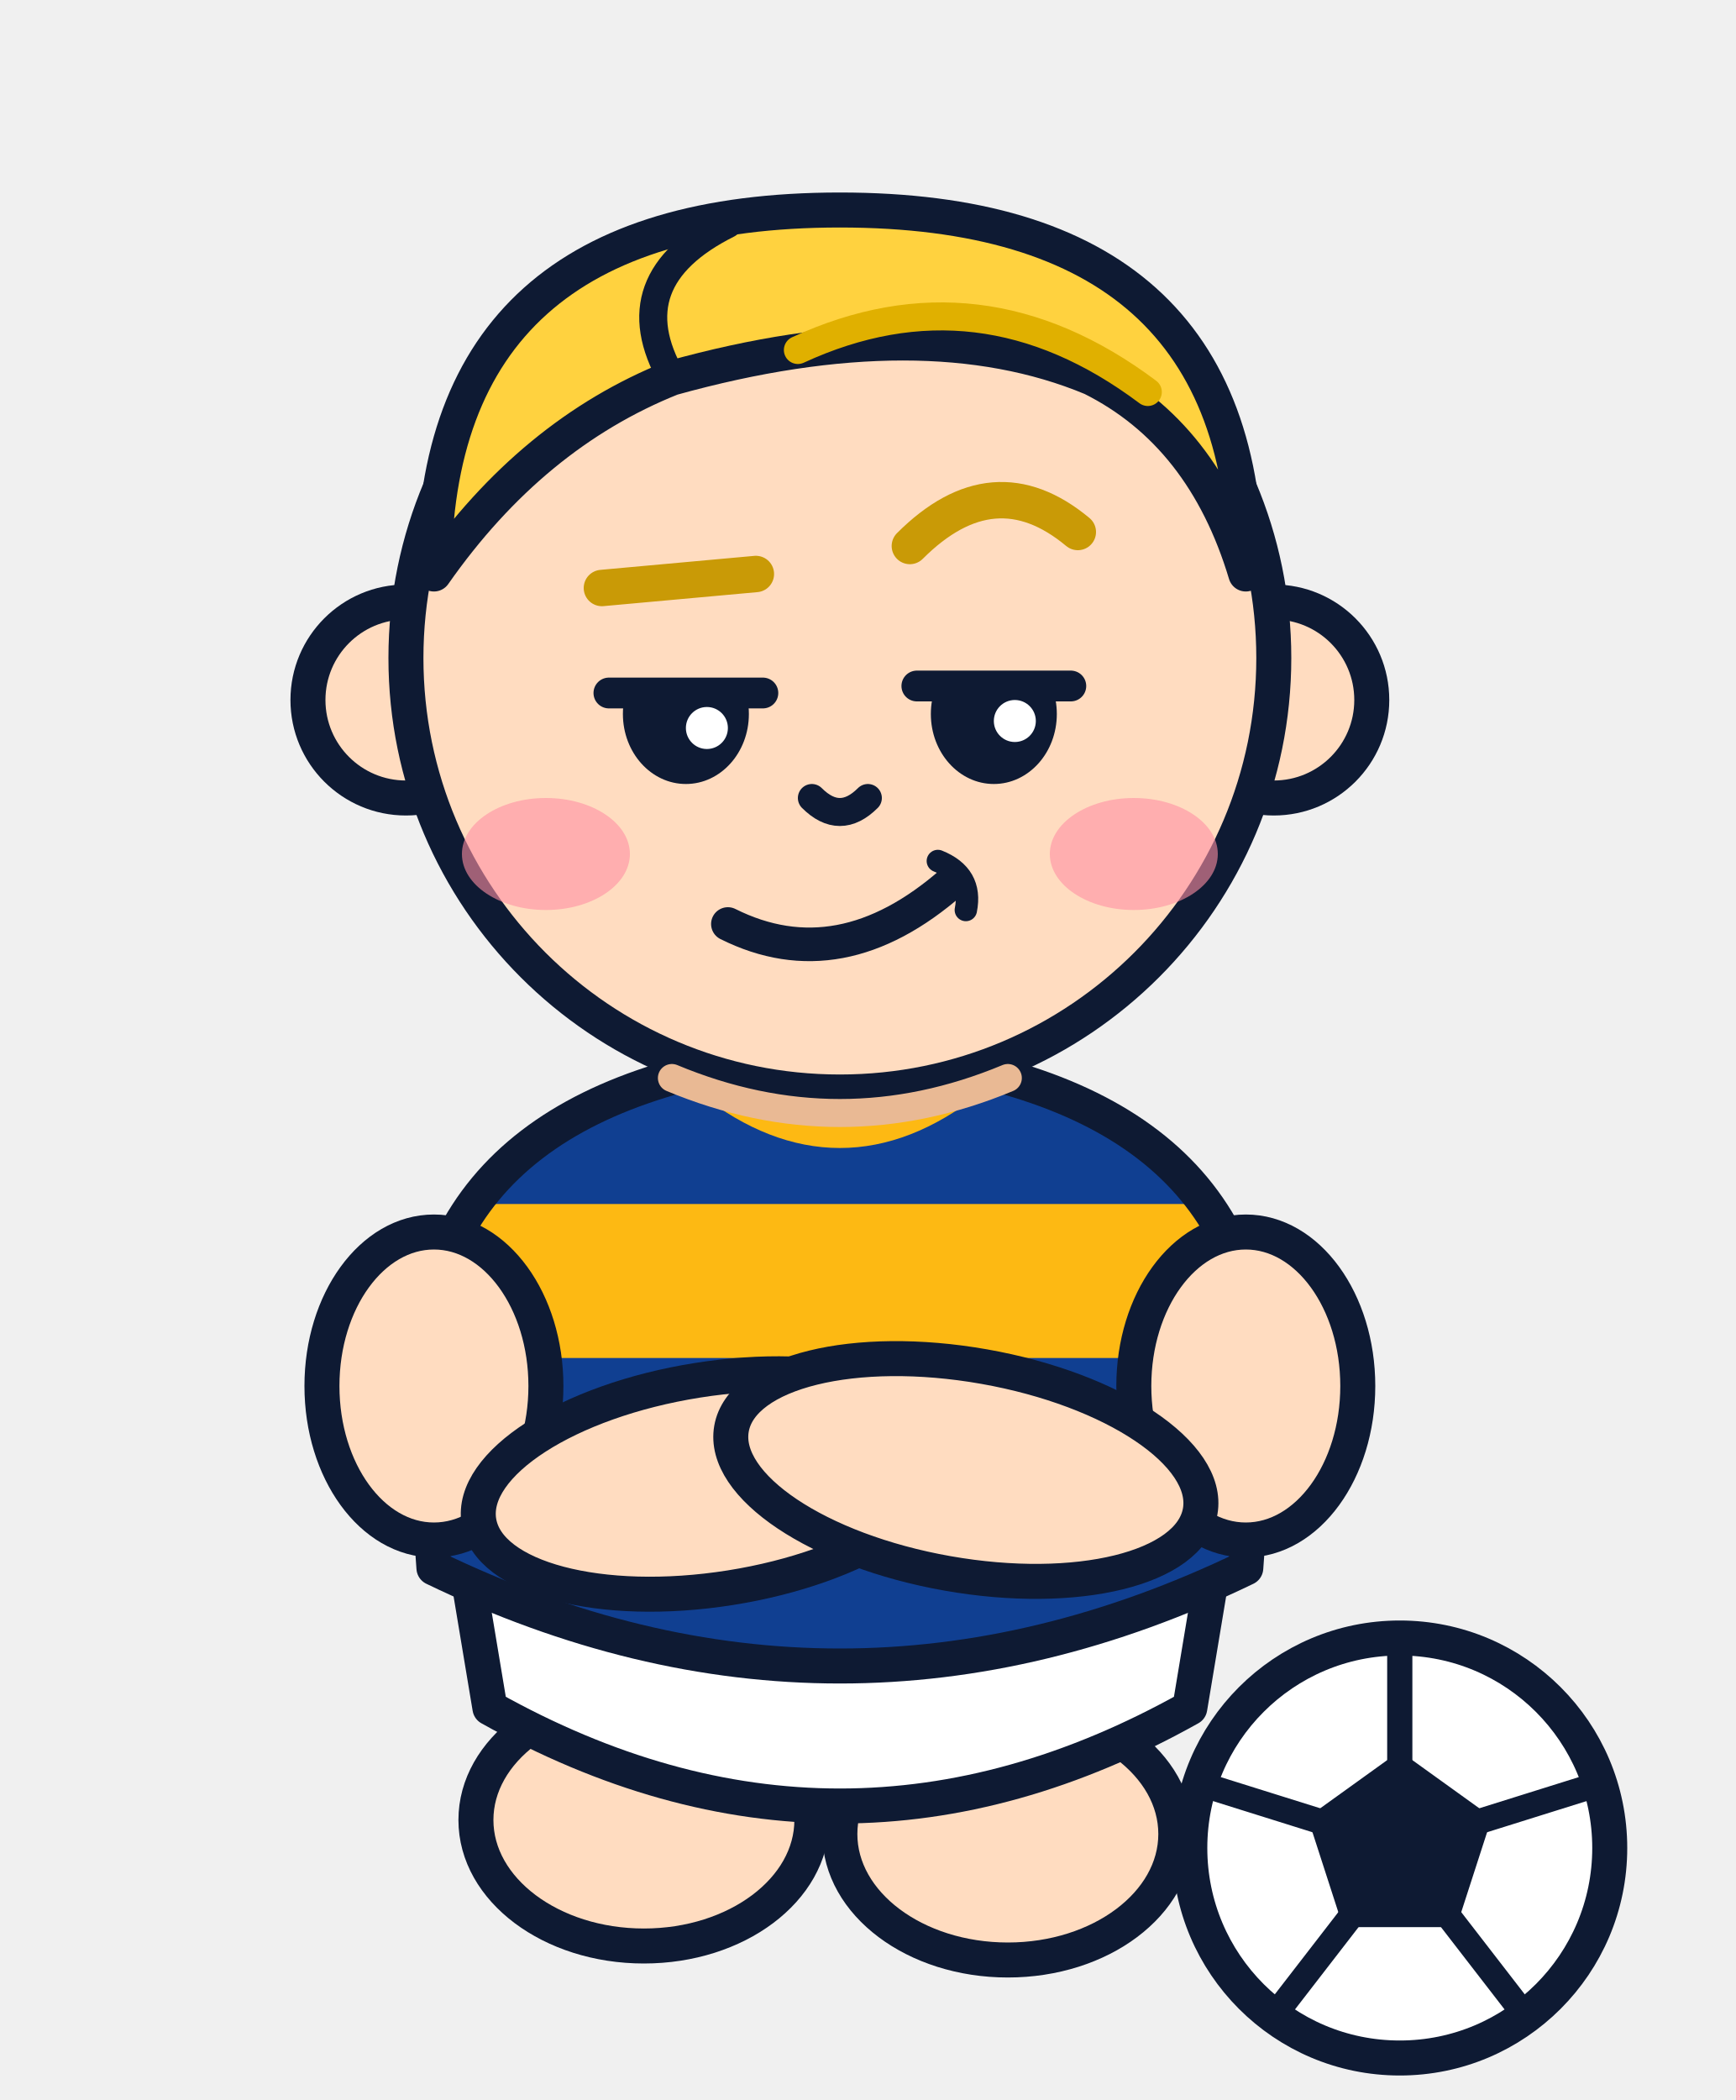
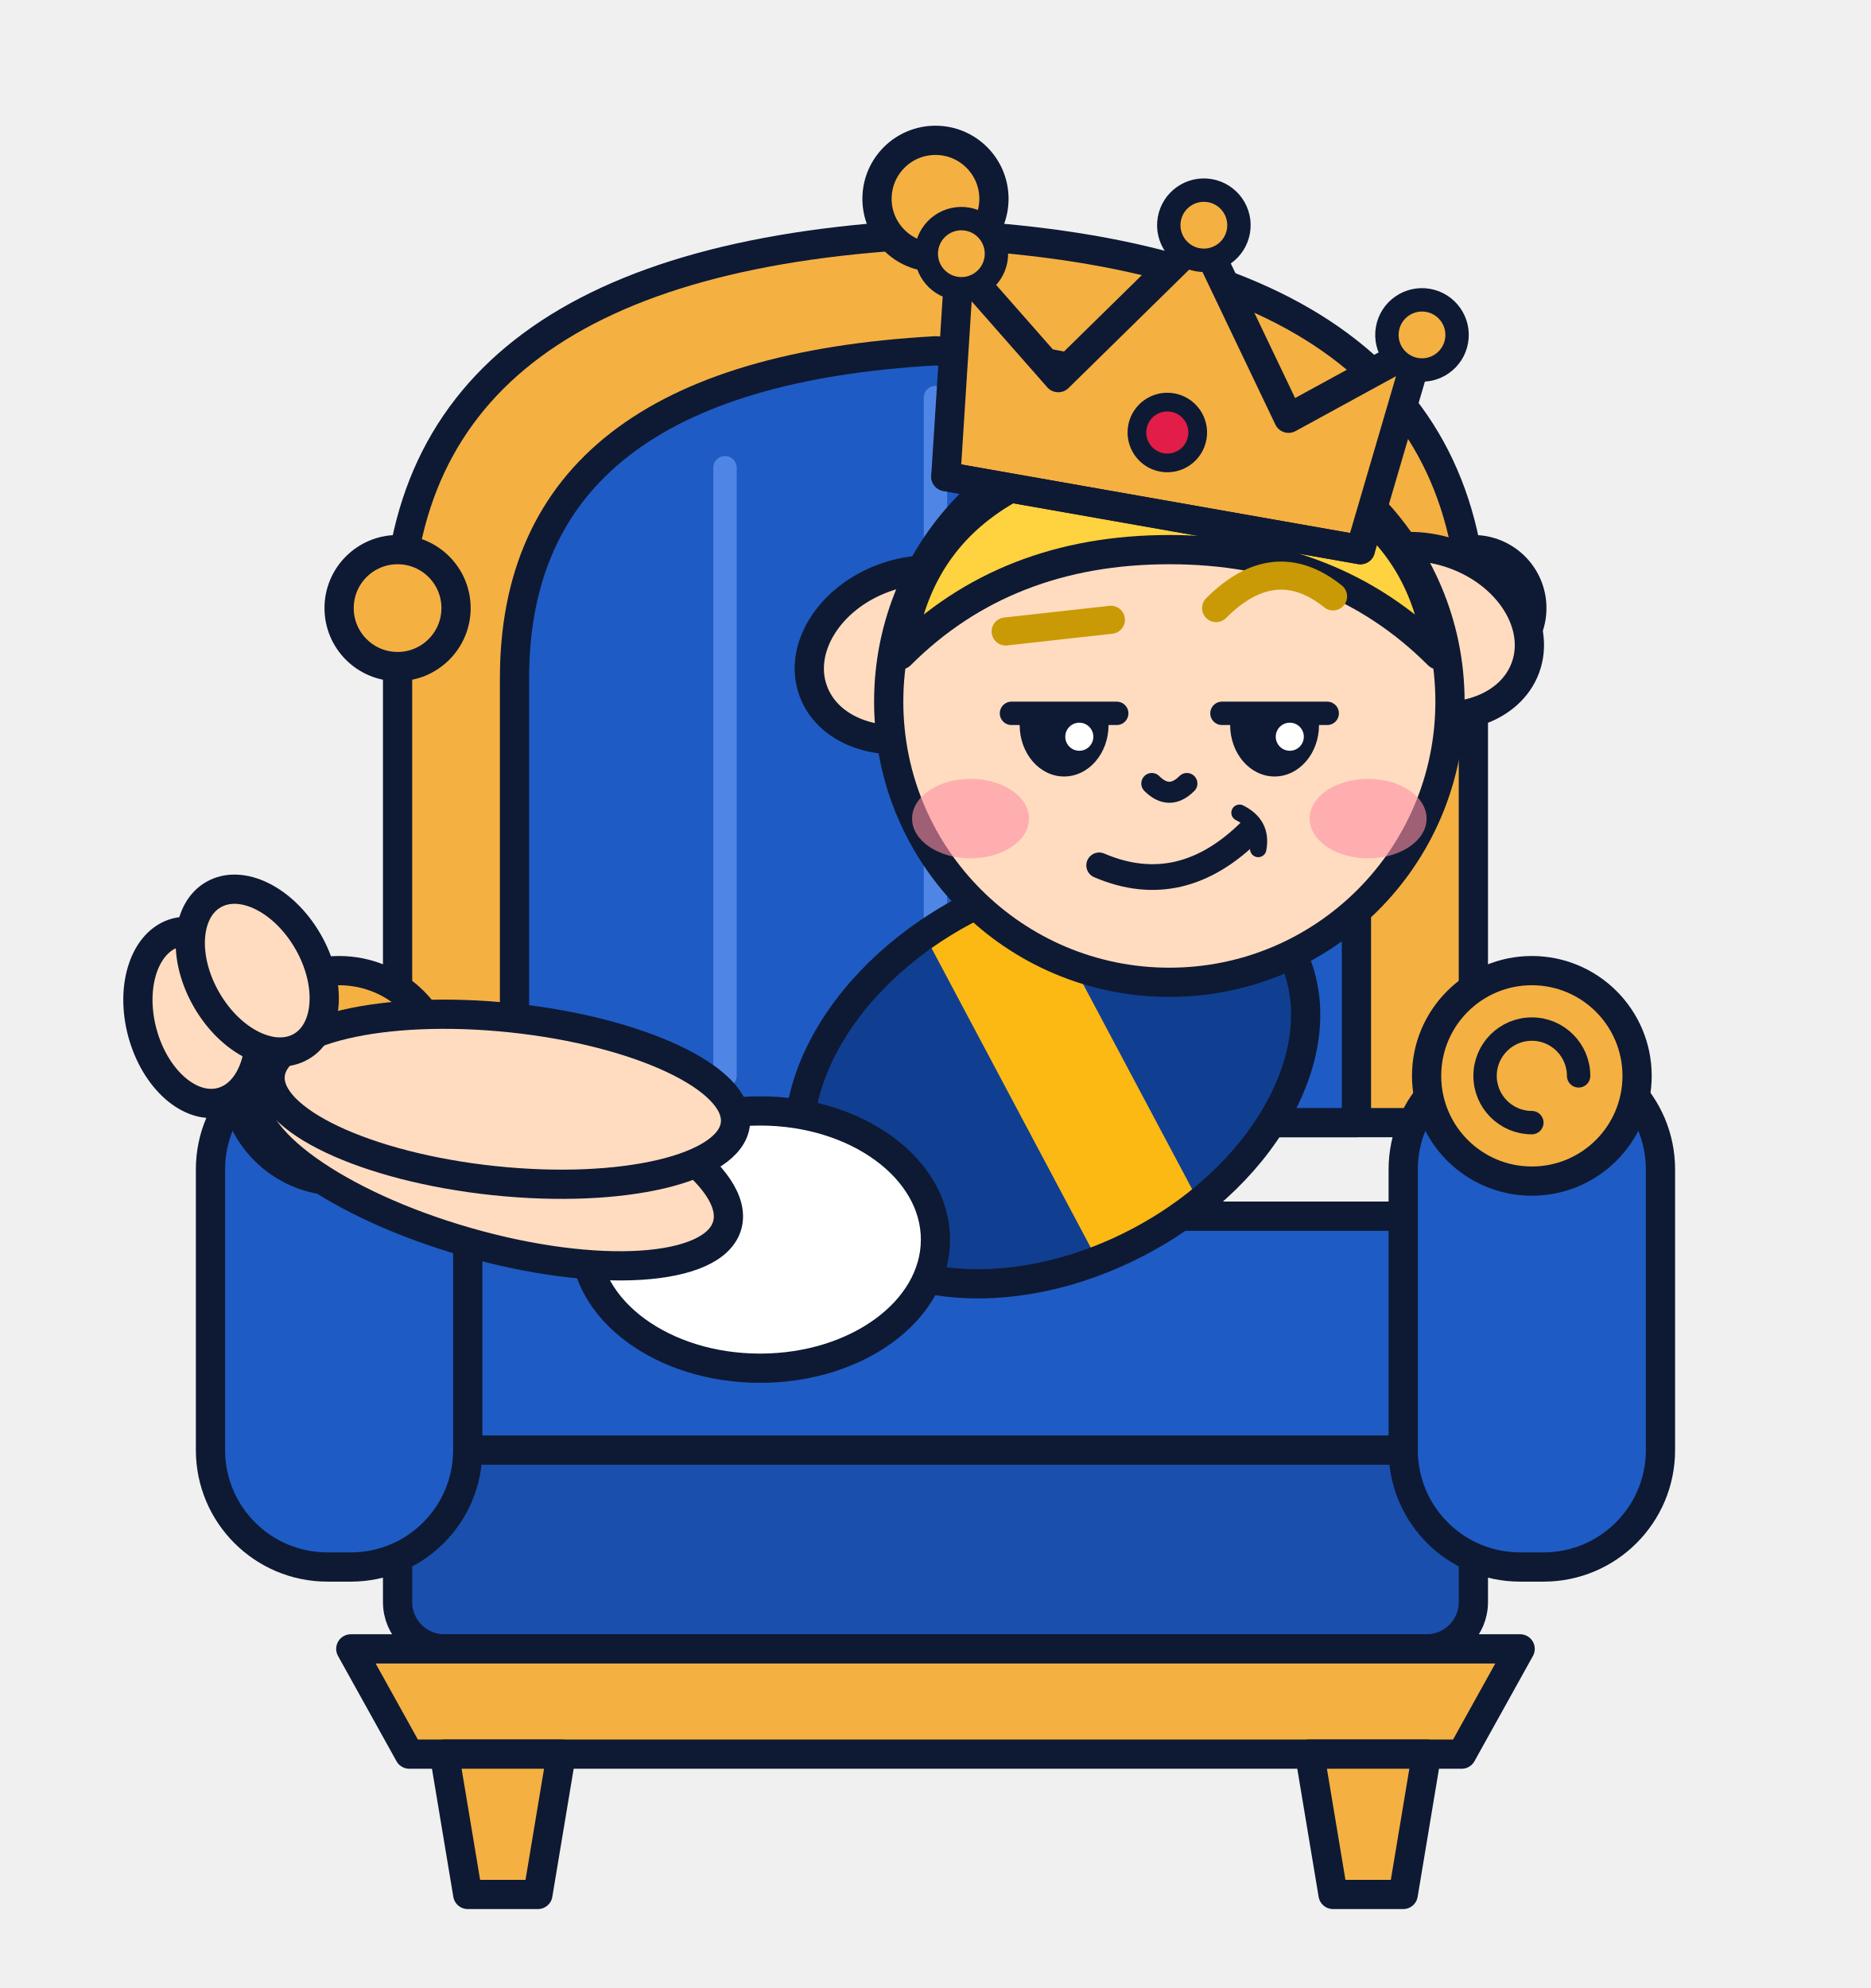
- <svg xmlns="http://www.w3.org/2000/svg" viewBox="0 0 124 150" role="img" aria-label="Petaca, un bebé jefe rubio y gordito, con pañal y la camiseta azul y oro">
-   <defs>
-     <clipPath id="camiseta">
-       <path d="M30 98 Q31 77 60 75 Q89 77 90 98 L89 112 Q60 126 31 112 Z" />
-     </clipPath>
-   </defs>
+ <svg xmlns="http://www.w3.org/2000/svg" viewBox="0 0 160 170" role="img" aria-label="Petaca, un bebé jefe rubio con corona, pañal y la camiseta azul y oro, tirado en su trono">
  <g stroke="#0E1A33" stroke-width="2.5" stroke-linejoin="round" stroke-linecap="round">
-     <ellipse cx="46" cy="130" rx="12" ry="9" fill="#FFDCC0" />
-     <ellipse cx="72" cy="131" rx="12" ry="9" fill="#FFDCC0" />
-     <circle cx="100" cy="132" r="15" fill="#FFFFFF" />
-     <path d="M100 126 L105.7 130.1 L103.5 136.9 L96.5 136.9 L94.3 130.1 Z" fill="#0E1A33" stroke-width="1.5" />
-     <path d="M100 126 V117.5 M105.7 130.1 L114 127.5 M103.5 136.9 L108.6 143.5 M96.5 136.9 L91.4 143.5 M94.3 130.1 L86 127.5" fill="none" stroke-width="1.8" />
-     <path d="M33 110 Q60 126 87 110 L85 122 Q60 136 35 122 Z" fill="#FFFFFF" />
-     <path d="M30 98 Q31 77 60 75 Q89 77 90 98 L89 112 Q60 126 31 112 Z" fill="#103F91" stroke="none" />
-     <rect x="24" y="86" width="72" height="11" fill="#FDB913" stroke="none" clip-path="url(#camiseta)" />
-     <path d="M30 98 Q31 77 60 75 Q89 77 90 98 L89 112 Q60 126 31 112 Z" fill="none" />
-     <path d="M51 77 Q60 84 69 77" fill="none" stroke="#FDB913" stroke-width="3" />
-     <ellipse cx="31" cy="99" rx="8" ry="11" fill="#FFDCC0" />
-     <ellipse cx="89" cy="99" rx="8" ry="11" fill="#FFDCC0" />
-     <ellipse cx="51" cy="106" rx="17" ry="7.5" fill="#FFDCC0" transform="rotate(-9 51 106)" />
-     <ellipse cx="69" cy="105" rx="17" ry="7.5" fill="#FFDCC0" transform="rotate(10 69 105)" />
-     <circle cx="29" cy="50" r="7" fill="#FFDCC0" />
-     <circle cx="91" cy="50" r="7" fill="#FFDCC0" />
-     <circle cx="60" cy="47" r="31" fill="#FFDCC0" />
-     <path d="M31 41 Q31 15 60 15 Q89 15 89 41 Q86 31 78 27 Q66 22 48 27 Q38 31 31 41 Z" fill="#FFD23F" />
-     <path d="M48 27 Q44 20 52 16" fill="none" stroke-width="2" />
-     <path d="M57 25 Q70 19 82 28" fill="none" stroke="#E0B000" stroke-width="2" />
+     <path d="M34 96 L34 54 Q34 22 80 20 Q126 22 126 54 L126 96 Z" fill="#F5B042" />
+     <path d="M44 96 L44 58 Q44 32 80 30 Q116 32 116 58 L116 96 Z" fill="#1F5BC4" />
+     <path d="M62 40 V92 M80 34 V92 M98 40 V92" fill="none" stroke="#4F86E6" stroke-width="2" />
+     <circle cx="80" cy="17" r="5" fill="#F5B042" />
+     <circle cx="34" cy="52" r="5" fill="#F5B042" />
+     <circle cx="126" cy="52" r="5" fill="#F5B042" />
+     <rect x="30" y="104" width="100" height="22" rx="8" fill="#1F5BC4" />
+     <rect x="34" y="124" width="92" height="17" rx="4" fill="#1A4FAE" />
+     <path d="M30 141 L130 141 L125 150 L35 150 Z" fill="#F5B042" />
+     <path d="M38 150 L48 150 L46 162 L40 162 Z M112 150 L122 150 L120 162 L114 162 Z" fill="#F5B042" />
  </g>
-   <ellipse cx="49" cy="51" rx="4.5" ry="5" fill="#0E1A33" />
-   <ellipse cx="71" cy="51" rx="4.5" ry="5" fill="#0E1A33" />
-   <rect x="43" y="44" width="12" height="5.5" fill="#FFDCC0" />
-   <rect x="65" y="44.5" width="12" height="4.5" fill="#FFDCC0" />
-   <path d="M43.5 49.5 L54.5 49.5 M65.5 49 L76.5 49" stroke="#0E1A33" stroke-width="2.2" stroke-linecap="round" />
-   <circle cx="50.5" cy="52" r="1.5" fill="#FFFFFF" />
-   <circle cx="72.5" cy="51.5" r="1.5" fill="#FFFFFF" />
-   <path d="M43 42 L54 41" stroke="#C99A06" stroke-width="2.6" stroke-linecap="round" />
-   <path d="M65 39 Q71 33 77 38" fill="none" stroke="#C99A06" stroke-width="2.6" stroke-linecap="round" />
-   <ellipse cx="39" cy="61" rx="6" ry="4" fill="#FF8FA3" opacity=".6" />
-   <ellipse cx="81" cy="61" rx="6" ry="4" fill="#FF8FA3" opacity=".6" />
-   <path d="M58 57 Q60 59 62 57" fill="none" stroke="#0E1A33" stroke-width="2" stroke-linecap="round" />
-   <path d="M52 66 Q60 70 68 63" fill="none" stroke="#0E1A33" stroke-width="2.4" stroke-linecap="round" />
-   <path d="M67 61.5 Q69.5 62.5 69 65" fill="none" stroke="#0E1A33" stroke-width="1.6" stroke-linecap="round" />
-   <path d="M48 77 Q60 82 72 77" fill="none" stroke="#E9B994" stroke-width="2" stroke-linecap="round" />
+   <g stroke="#0E1A33" stroke-width="2.5" stroke-linejoin="round" stroke-linecap="round">
+     <rect x="18" y="90" width="22" height="44" rx="10" fill="#1F5BC4" />
+     <rect x="120" y="90" width="22" height="44" rx="10" fill="#1F5BC4" />
+     <circle cx="29" cy="92" r="9" fill="#F5B042" />
+     <circle cx="131" cy="92" r="9" fill="#F5B042" />
+     <path d="M29 92 m-4 0 a4 4 0 1 1 4 4" fill="none" stroke-width="2" />
+     <path d="M131 92 m4 0 a4 4 0 1 0 -4 4" fill="none" stroke-width="2" />
+   </g>
+   <g stroke="#0E1A33" stroke-width="2.5" stroke-linejoin="round" stroke-linecap="round">
+     <ellipse cx="78" cy="56" rx="9" ry="7" fill="#FFDCC0" transform="rotate(-20 78 56)" />
+     <ellipse cx="122" cy="54" rx="9" ry="7" fill="#FFDCC0" transform="rotate(20 122 54)" />
+     <g transform="rotate(-28 90 92)">
+       <clipPath id="cuerpo">
+         <ellipse cx="90" cy="92" rx="23" ry="16" />
+       </clipPath>
+       <ellipse cx="90" cy="92" rx="23" ry="16" fill="#103F91" stroke="none" />
+       <rect x="86" y="74" width="10" height="36" fill="#FDB913" stroke="none" clip-path="url(#cuerpo)" />
+       <ellipse cx="90" cy="92" rx="23" ry="16" fill="none" />
+     </g>
+     <ellipse cx="65" cy="106" rx="15" ry="11" fill="#FFFFFF" />
+     <ellipse cx="42" cy="99" rx="21" ry="7.5" fill="#FFDCC0" transform="rotate(16 42 99)" />
+     <ellipse cx="17" cy="87" rx="5" ry="7.5" fill="#FFDCC0" transform="rotate(-15 17 87)" />
+     <ellipse cx="43" cy="94" rx="20" ry="7" fill="#FFDCC0" transform="rotate(6 43 94)" />
+     <ellipse cx="22" cy="83" rx="5" ry="7.5" fill="#FFDCC0" transform="rotate(-30 22 83)" />
+     <circle cx="100" cy="60" r="24" fill="#FFDCC0" />
+     <path d="M77 56 Q79 40 100 38 Q121 40 123 56 Q114 47 100 47 Q86 47 77 56 Z" fill="#FFD23F" />
+     <g transform="rotate(10 100 36)">
+       <path d="M82 44 L80 26 L90 34 L100 20 L110 34 L120 26 L118 44 Z" fill="#F5B042" />
+       <path d="M82 44 L118 44" fill="none" />
+       <circle cx="80" cy="25" r="3" fill="#F5B042" stroke-width="2" />
+       <circle cx="100" cy="19" r="3" fill="#F5B042" stroke-width="2" />
+       <circle cx="120" cy="25" r="3" fill="#F5B042" stroke-width="2" />
+       <circle cx="100" cy="37" r="2.6" fill="#E11D48" stroke-width="1.6" />
+     </g>
+   </g>
+   <ellipse cx="91" cy="62" rx="3.8" ry="4.4" fill="#0E1A33" />
+   <ellipse cx="109" cy="62" rx="3.8" ry="4.4" fill="#0E1A33" />
+   <rect x="86" y="56" width="10" height="5" fill="#FFDCC0" />
+   <rect x="104" y="56.5" width="10" height="4.5" fill="#FFDCC0" />
+   <path d="M86.5 61 L95.5 61 M104.5 61 L113.5 61" stroke="#0E1A33" stroke-width="2" stroke-linecap="round" />
+   <circle cx="92.3" cy="63" r="1.2" fill="#FFFFFF" />
+   <circle cx="110.3" cy="63" r="1.2" fill="#FFFFFF" />
+   <path d="M86 54 L95 53" stroke="#C99A06" stroke-width="2.4" stroke-linecap="round" />
+   <path d="M104 52 Q109 47 114 51" fill="none" stroke="#C99A06" stroke-width="2.4" stroke-linecap="round" />
+   <ellipse cx="83" cy="70" rx="5" ry="3.4" fill="#FF8FA3" opacity=".6" />
+   <ellipse cx="117" cy="70" rx="5" ry="3.4" fill="#FF8FA3" opacity=".6" />
+   <path d="M98.5 67 Q100 68.5 101.5 67" fill="none" stroke="#0E1A33" stroke-width="1.8" stroke-linecap="round" />
+   <path d="M94 74 Q101 77 107 71" fill="none" stroke="#0E1A33" stroke-width="2.2" stroke-linecap="round" />
+   <path d="M106 69.5 Q108 70.5 107.6 72.6" fill="none" stroke="#0E1A33" stroke-width="1.4" stroke-linecap="round" />
</svg>
